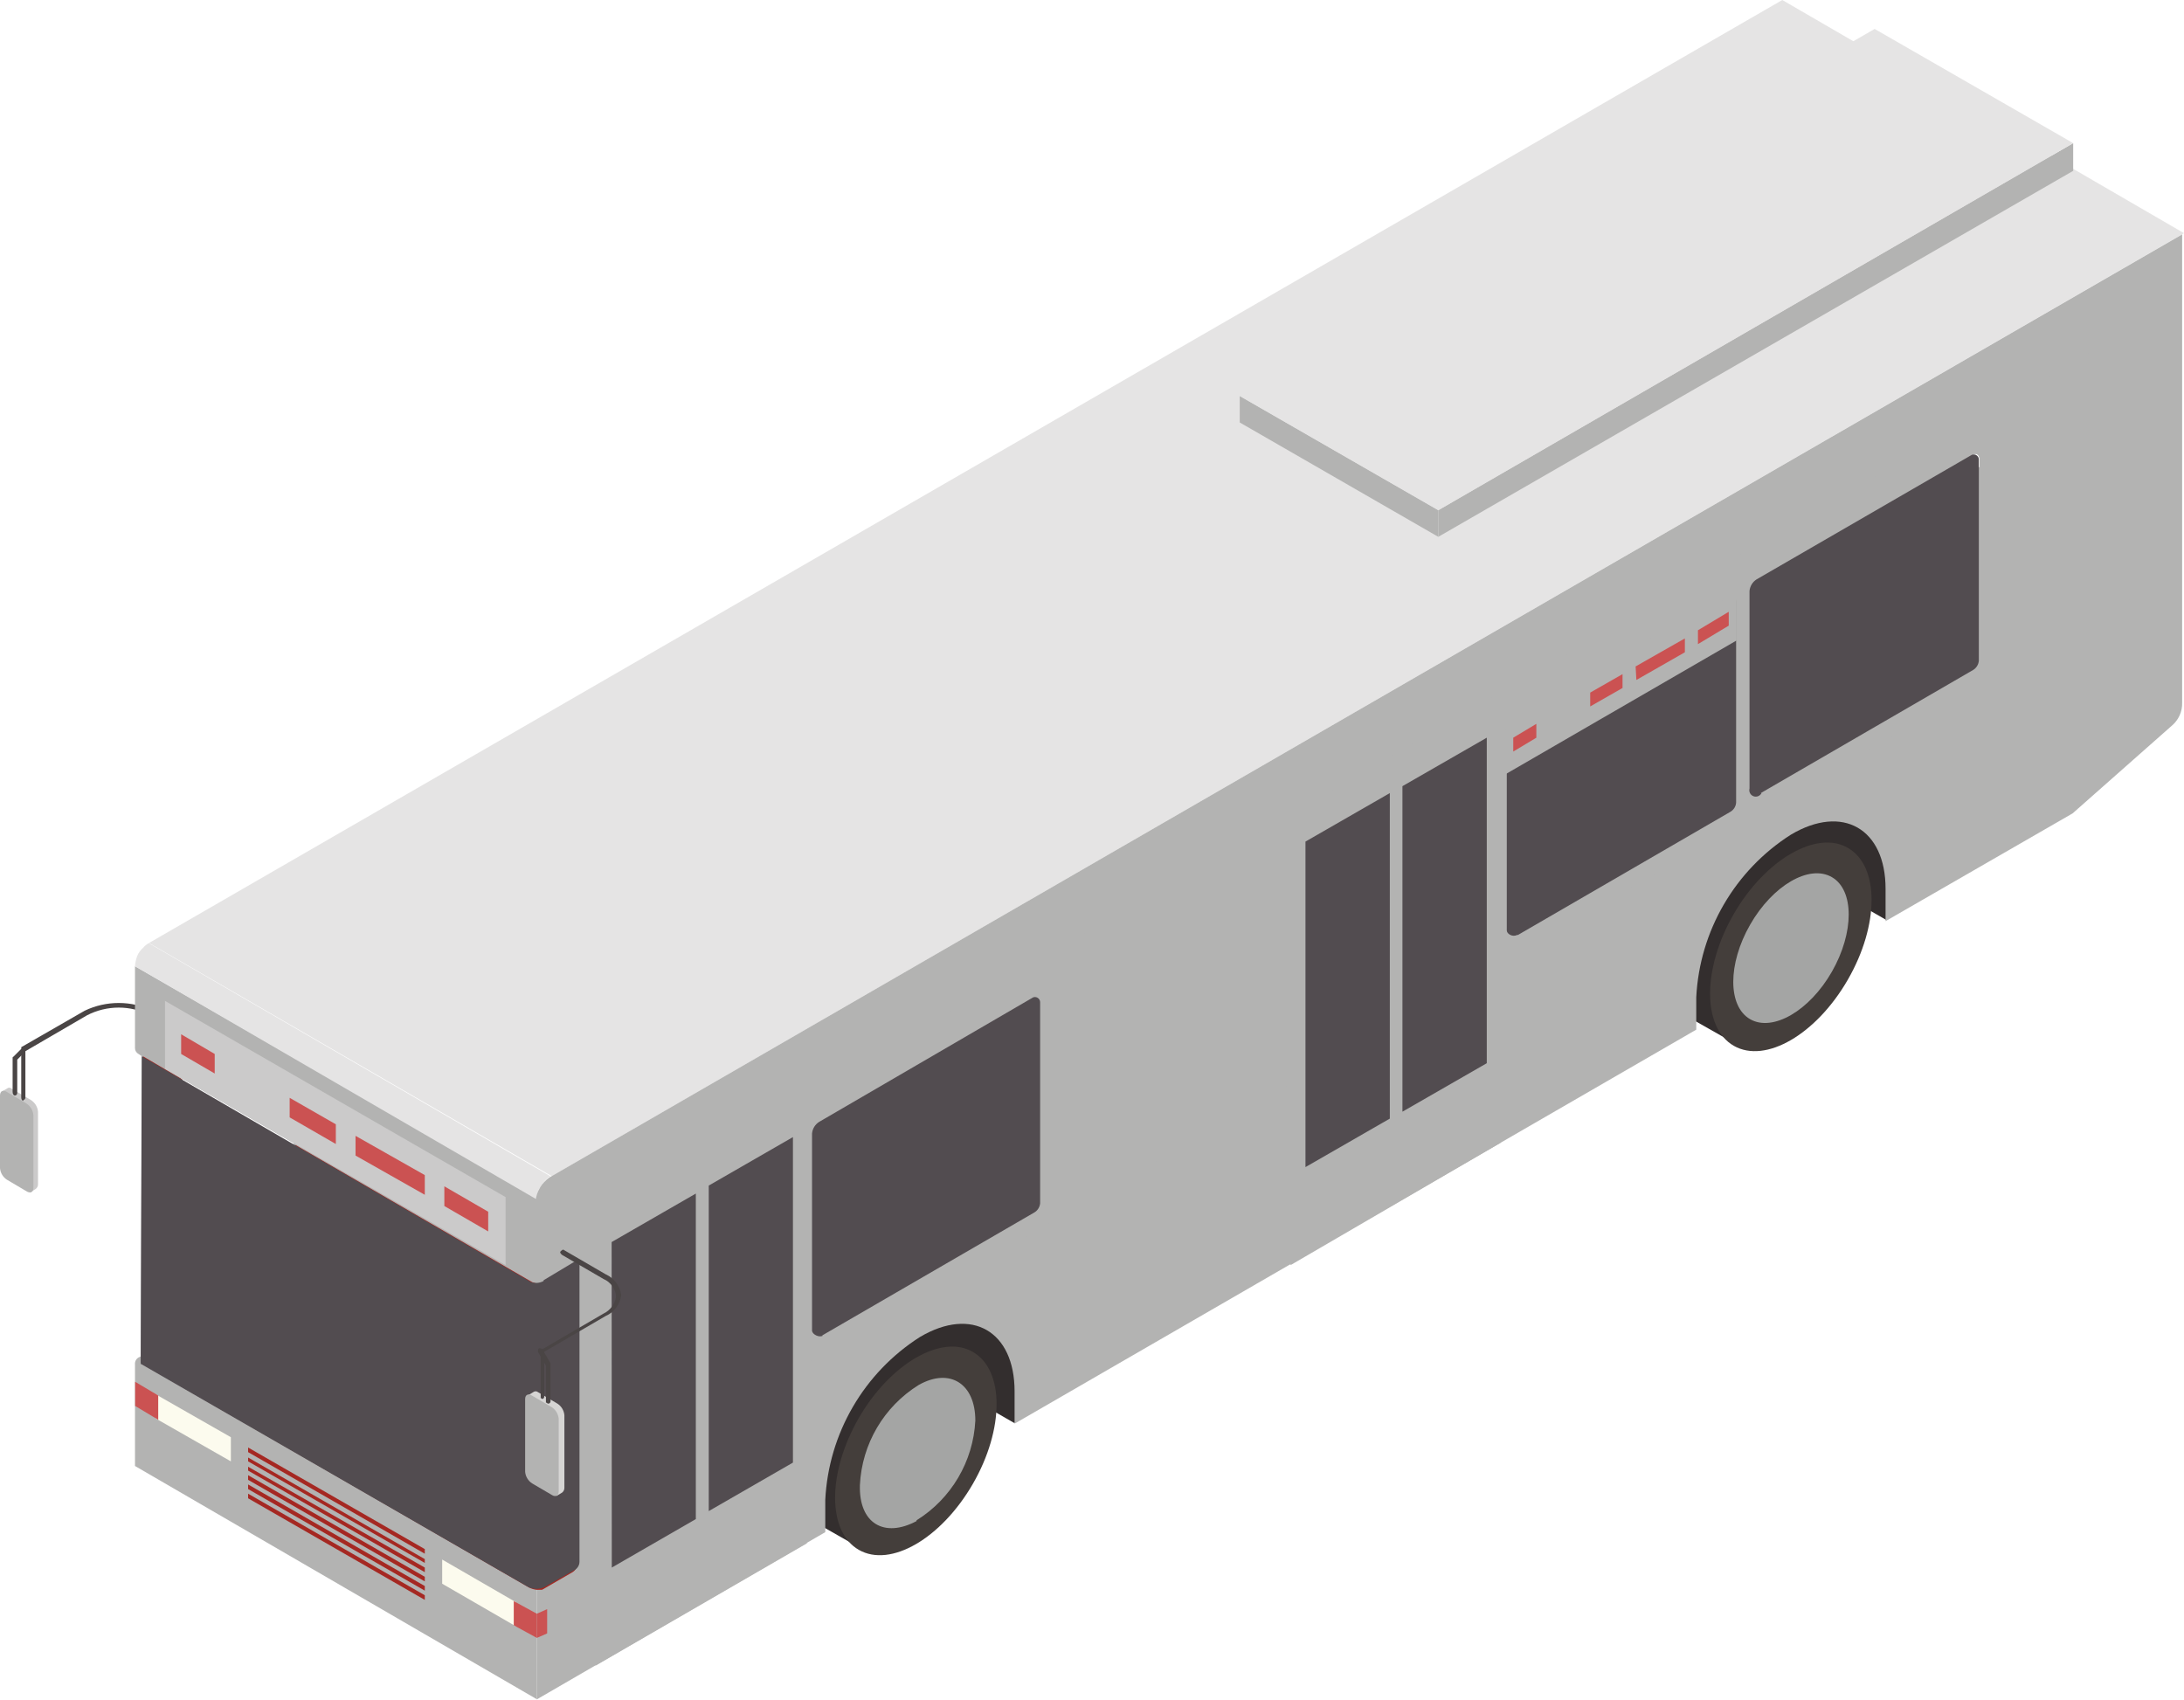
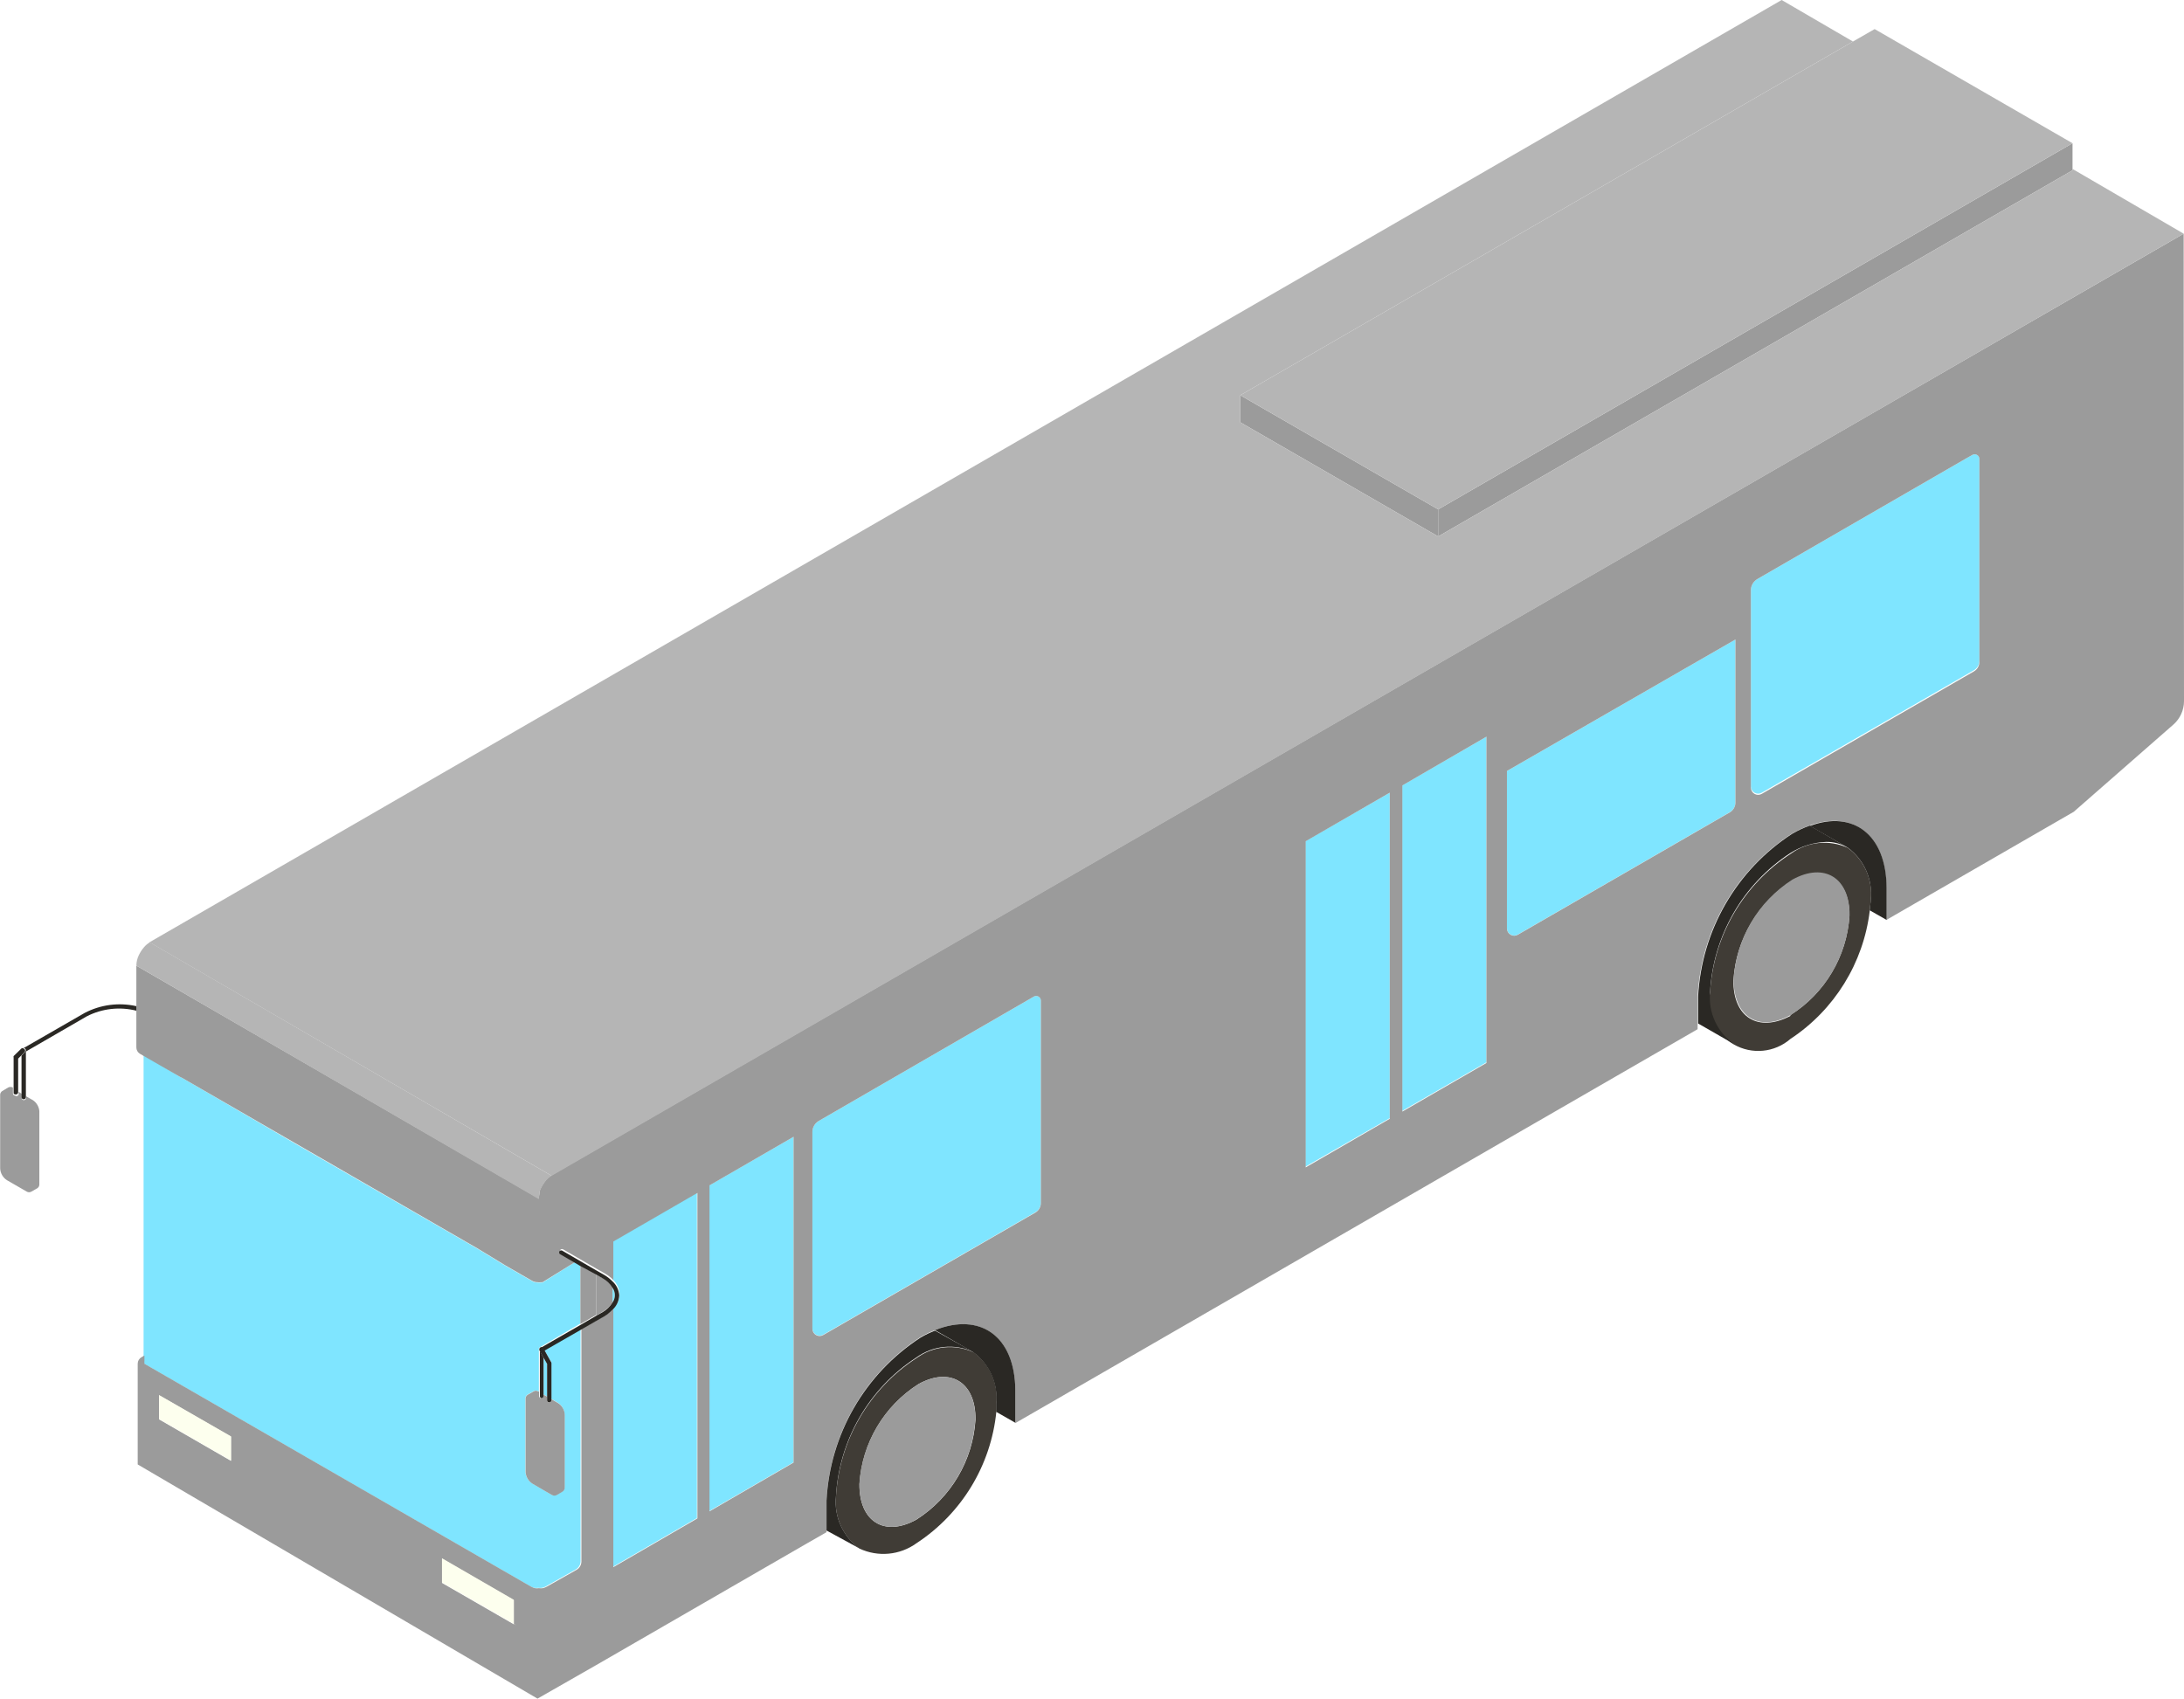
- <svg xmlns="http://www.w3.org/2000/svg" id="Capa_1" data-name="Capa 1" viewBox="0 0 141.9 110.4">
+ <svg xmlns="http://www.w3.org/2000/svg" id="Capa_1" data-name="Capa 1" viewBox="0 0 129.9 101.04">
  <defs>
-     <style>.cls-1{fill:#cbcaca;}.cls-2{fill:#b3b3b2;}.cls-3{fill:#4a4545;}.cls-4{fill:#332e2e;}.cls-5{fill:#443e3b;}.cls-6{fill:#a4a5a4;}.cls-7{fill:#a52822;}.cls-8{fill:#e5e4e4;}.cls-9{fill:#524c50;}.cls-10{fill:#d6d5d4;}.cls-11{fill:#fcfbee;}.cls-12{fill:#cb5252;}.cls-13{fill:none;stroke:#b3b3b2;stroke-miterlimit:22.93;stroke-width:0.22px;}</style>
+     <style>.cls-1{fill:none;}.cls-2{fill:#403c36;}.cls-3{fill:#7fe5ff;}.cls-4{fill:#9b9b9b;}.cls-5{fill:#2a2824;}.cls-6{fill:#fdffee;}.cls-7{fill:#b5b5b5;}</style>
  </defs>
-   <path class="cls-1" d="M11.24,94.43a.22.22,0,0,1,.3,0l1.27.75a1,1,0,0,1,.45.75v4.72a.37.37,0,0,1-.15.3l-.37.23-1.88-6.53Z" transform="translate(-10.79 -23.7)" />
-   <path class="cls-2" d="M10.79,94.88c0-.3.22-.38.45-.23l1.27.75a1,1,0,0,1,.45.75v4.73c0,.3-.22.37-.45.22l-1.27-.75a1,1,0,0,1-.45-.75Z" transform="translate(-10.79 -23.7)" />
-   <path class="cls-3" d="M12.29,95.18a.17.17,0,0,0,.15-.15V92l4-2.33a4.49,4.49,0,0,1,4.13,0l2.7,1.58c.07.07.15,0,.22-.08s0-.15-.07-.22l-2.7-1.58a5.13,5.13,0,0,0-4.43,0l-4.05,2.33c-.07,0-.07.07-.07.15V95c0,.15.07.23.15.23" transform="translate(-10.79 -23.7)" />
-   <path class="cls-3" d="M11.76,94.88a.16.16,0,0,0,.15-.15V92.55l.45-.45a.16.16,0,0,0-.22-.22l-.45.45-.08.07v2.25c0,.15.08.23.15.23" transform="translate(-10.79 -23.7)" />
-   <polygon class="cls-4" points="61.95 81.3 68.33 83.25 67.8 88.65 65.92 92.47 54.08 85.65 61.95 81.3" />
-   <polygon class="cls-4" points="118.65 48.67 124.95 50.55 124.42 55.95 122.55 59.77 110.7 52.95 118.65 48.67" />
-   <path class="cls-4" d="M67,110a3.85,3.85,0,0,1,3.75-.38l3.3,1.88-7.43,12.75-3.3-1.88a3.72,3.72,0,0,1-1.5-3.37c-.07-3.23,2.33-7.28,5.18-9" transform="translate(-10.79 -23.7)" />
-   <path class="cls-5" d="M74,111.54c-2-1.18-5.36.74-7.41,4.29s-2.06,7.39,0,8.57,5.36-.74,7.41-4.29,2.06-7.39,0-8.57" transform="translate(-10.79 -23.7)" />
-   <path class="cls-6" d="M70.34,122.48A8.12,8.12,0,0,0,74.16,116c0-2.4-1.65-3.45-3.67-2.32a8.11,8.11,0,0,0-3.83,6.52c-.07,2.48,1.58,3.45,3.68,2.33" transform="translate(-10.79 -23.7)" />
-   <path class="cls-4" d="M123.89,77.25a3.84,3.84,0,0,1,3.75-.37l3.3,1.87L123.51,91.5l-3.3-1.87a3.75,3.75,0,0,1-1.5-3.38,11.14,11.14,0,0,1,5.18-9" transform="translate(-10.79 -23.7)" />
-   <path class="cls-5" d="M130.85,78.79c-2-1.18-5.36.74-7.41,4.29s-2.06,7.39,0,8.57,5.36-.74,7.41-4.3,2.06-7.38,0-8.56" transform="translate(-10.79 -23.7)" />
-   <path class="cls-6" d="M129.81,80.69c-1.47-.85-3.85.54-5.31,3.09s-1.46,5.3,0,6.14,3.85-.53,5.31-3.08,1.46-5.31,0-6.15" transform="translate(-10.79 -23.7)" />
-   <path class="cls-2" d="M22.56,93.75,29.91,98l-6.67,3.82a.47.47,0,0,1-.68-.37Zm-3,25.2,26.1,15.15V127a1.51,1.51,0,0,0,.53-.15l2-1.13a.57.57,0,0,0,.3-.52V105.6l-.08-.07-2.25,1.35a.86.86,0,0,1-.37.07v-5.4L19.56,86.48V91.8a.43.43,0,0,0,.23.38l.22.15-.07,19.5-.15.07a.47.47,0,0,0-.23.45Z" transform="translate(-10.79 -23.7)" />
-   <path class="cls-7" d="M20,111.83l.08-19.5,2.55,1.5v7.72a.42.42,0,0,0,.67.38L30,98.1,45.36,107a.9.9,0,0,0,.45.08.55.55,0,0,0,.38-.08l2.25-1.35a.07.07,0,0,1,.07.08v19.57a.64.64,0,0,1-.3.53l-2,1.12A.26.26,0,0,1,46,127h-.3a1.51,1.51,0,0,1-.53-.15L20.09,112.35c-.08,0-.08-.07-.08-.15Z" transform="translate(-10.79 -23.7)" />
-   <polygon class="cls-8" points="141.9 15.15 115.8 0 9.68 61.27 35.85 76.42 141.9 15.15" />
-   <path class="cls-8" d="M19.71,85.8a1.43,1.43,0,0,1,.38-.52,1.22,1.22,0,0,1,.37-.3l26.1,15.15a1.3,1.3,0,0,0-.37.3c-.15.15-.23.37-.38.52a2.38,2.38,0,0,0-.15.68L19.56,86.48a2.38,2.38,0,0,1,.15-.68" transform="translate(-10.79 -23.7)" />
-   <path class="cls-2" d="M138.51,53.55l.45-.3c.23-.15.45,0,.45.3v.53Zm1.88-.67a.82.82,0,0,1,.45-.75l9.07-5.25c.23-.15.45,13.42.45,13.42l-9.9-5.7V52.88ZM45.66,127v7.12l18.75-10.87v-2.1a13.34,13.34,0,0,1,6.15-10.58c3.38-2,6.15-.37,6.15,3.53v2.1L121,90.6V88.5a13.32,13.32,0,0,1,6.15-10.57c3.37-2,6.15-.38,6.15,3.52v2.1l12.15-7,6.45-5.7a1.88,1.88,0,0,0,.67-1.5V38.93L46.49,100.2a2.14,2.14,0,0,0-.9,1.5v5.4c.15,0,.3,0,.37-.07l2.25-1.35s.08,0,.08.07v19.58a.62.62,0,0,1-.3.52L46,127Z" transform="translate(-10.79 -23.7)" />
-   <polygon class="cls-2" points="93.45 33.15 134.7 9.3 134.7 11.1 93.45 34.88 93.45 33.15" />
-   <polygon class="cls-2" points="80.55 27.45 93.45 34.88 93.45 33.15 80.55 25.73 80.55 27.45" />
-   <polygon class="cls-8" points="93.45 33.15 134.7 9.3 121.8 1.88 80.55 25.73 93.45 33.15" />
-   <path class="cls-2" d="M138.51,53.55l.45-.3c.23-.15.45,0,.45.3v.53ZM51,101.85v17.48L151.71,61.2V43.65Z" transform="translate(-10.79 -23.7)" />
-   <polygon class="cls-2" points="38.7 108.22 52.42 100.28 52.42 71.1 38.7 78.97 38.7 108.22" />
-   <polygon class="cls-2" points="83.85 82.2 97.5 74.25 97.5 45 83.85 52.95 83.85 82.2" />
-   <path class="cls-9" d="M46.11,106.88l2.25-1.35s.08,0,.08.07v19.58a.62.62,0,0,1-.3.52l-2,1.13a1.28,1.28,0,0,1-1,0L20,112.35c-.07,0-.07-.07-.07-.15L20,92.33,45.29,107a1,1,0,0,0,.82-.07" transform="translate(-10.79 -23.7)" />
-   <path class="cls-9" d="M109.41,84.45l13.8-8a.75.75,0,0,0,.38-.6V62.78a.33.33,0,0,0-.45-.3l-14,8.1a1,1,0,0,0-.45.75V84.15c0,.23.37.45.67.3m15.83-9.22,13.8-8a.78.78,0,0,0,.37-.6V53.55a.33.33,0,0,0-.45-.3l-14,8.1a1,1,0,0,0-.45.75V74.93A.42.42,0,0,0,125.24,75.23Zm-61,35.25,13.8-8a.77.77,0,0,0,.38-.6V88.8a.34.34,0,0,0-.45-.3L64,96.6a1,1,0,0,0-.45.75v12.83C63.59,110.4,64,110.63,64.26,110.48ZM50.54,125.55,56,122.4V101.25l-5.47,3.15Zm6.3-24.82,5.47-3.15v21.15l-5.47,3.15Zm38.77-1.2,5.48-3.15V75.23l-5.48,3.15Zm6.3-24.75,5.48-3.15V92.78l-5.48,3.15Z" transform="translate(-10.79 -23.7)" />
-   <path class="cls-10" d="M45.44,114.15a.24.24,0,0,1,.3,0l1.27.75a1,1,0,0,1,.45.75v4.73a.38.38,0,0,1-.15.3l-.37.22-1.88-6.52Z" transform="translate(-10.79 -23.7)" />
-   <path class="cls-2" d="M44.91,114.6c0-.3.23-.37.45-.22l1.28.75a1,1,0,0,1,.45.75v4.72c0,.3-.23.38-.45.23l-1.28-.75a1,1,0,0,1-.45-.75Z" transform="translate(-10.79 -23.7)" />
-   <path class="cls-3" d="M46,114.6a.15.15,0,0,0,.15-.15v-2.92l4-2.33a1.68,1.68,0,0,0,1-1.35,1.71,1.71,0,0,0-1-1.35l-2.7-1.57c-.08-.08-.15,0-.23.07s0,.15.08.23l2.7,1.57a1.36,1.36,0,0,1,.82,1.13,1.46,1.46,0,0,1-.82,1.12l-4,2.33c-.08,0-.08.07-.08.15v3a.29.29,0,0,0,.15.07" transform="translate(-10.79 -23.7)" />
-   <path class="cls-3" d="M46.41,114.9a.15.15,0,0,0,.15-.15v-2.47l-.52-.9a.27.27,0,0,0-.23-.08.3.3,0,0,0-.07.23l.52.9v2.4c.08,0,.08.07.15.07" transform="translate(-10.79 -23.7)" />
-   <polygon class="cls-11" points="28.73 102.9 33.52 105.67 33.52 104.1 28.73 101.33 28.73 102.9" />
-   <polygon class="cls-12" points="33.38 105.6 34.88 106.42 34.88 104.85 33.38 104.03 33.38 105.6" />
-   <polygon class="cls-12" points="35.55 106.13 34.88 106.42 34.88 104.85 35.55 104.55 35.55 106.13" />
-   <polygon class="cls-11" points="15 94.95 10.13 92.17 10.13 90.6 15 93.38 15 94.95" />
-   <polygon class="cls-12" points="10.28 92.25 8.78 91.35 8.78 89.78 10.28 90.67 10.28 92.25" />
-   <path class="cls-7" d="M26.91,121.05l11.48,6.6v-.3l-11.48-6.6Zm0-.6,11.48,6.6v-.3l-11.48-6.6Zm0-.6,11.48,6.6v-.3l-11.48-6.6Zm0-.6,11.48,6.6v-.3L26.91,119Zm0-.6,11.48,6.6V125l-11.48-6.6Zm0-.9,11.48,6.6v.3l-11.48-6.6Z" transform="translate(-10.79 -23.7)" />
-   <polygon class="cls-1" points="10.72 69.45 32.85 82.2 32.85 77.78 10.72 65.03 10.72 69.45" />
-   <path class="cls-12" d="M22.56,92.18l2.18,1.27V92.18L22.56,90.9Zm7.05,4.12,3,1.73V96.75l-3-1.72Zm4.28,2.48,4.5,2.55v-1.28l-4.5-2.55Zm5.77,2,2.85,1.65v1.28l-2.85-1.65Z" transform="translate(-10.79 -23.7)" />
-   <path class="cls-2" d="M149.31,68.85l1-.6a.61.61,0,0,0,.3-.45v-.15c0-.15-.15-.22-.3-.07l-1,.6a.61.61,0,0,0-.3.45v.15c0,.07.15.15.3.07M77.39,110.1V110c0-.15.15-.3.3-.45l1-.6c.15-.07.3,0,.3.08v.15c0,.15-.15.3-.3.45l-1,.6C77.54,110.33,77.39,110.25,77.39,110.1Z" transform="translate(-10.79 -23.7)" />
-   <path class="cls-2" d="M123.06,62.4c.23-.15.45,0,.45.3v2.55L108.74,73.8V71.18a.82.82,0,0,1,.45-.75Z" transform="translate(-10.79 -23.7)" />
-   <path class="cls-13" d="M123.06,62.4c.23-.15.45,0,.45.3v2.55L108.74,73.8V71.18a.82.82,0,0,1,.45-.75Z" transform="translate(-10.79 -23.7)" />
-   <path class="cls-12" d="M109.11,72.53l1.5-.9v-.9l-1.5.9Zm5-2.93,2.1-1.2v-.9l-2.1,1.2Zm3-1.72,3.15-1.8v-.9L117.06,67Zm4-3.23,2-1.2v.9l-2,1.2Z" transform="translate(-10.79 -23.7)" />
+   <polygon class="cls-1" points="1.26 62.79 1.26 65.01 1.08 64.9 1.08 62.97 1.26 62.79" />
+   <path class="cls-2" d="M68.8,111.4l0,0h0a3.36,3.36,0,0,0-3.38.33A10.57,10.57,0,0,0,60.61,120,3.4,3.4,0,0,0,62,123.07a3.36,3.36,0,0,0,3.41-.32,10.62,10.62,0,0,0,4.74-7.81c0-.16,0-.32,0-.47A3.36,3.36,0,0,0,68.8,111.4Zm-3.4,9.95c-1.91,1.06-3.42.11-3.39-2.12a7.6,7.6,0,0,1,3.51-5.94c1.9-1.05,3.42-.1,3.39,2.12A7.62,7.62,0,0,1,65.4,121.35Z" transform="translate(-10.89 -30.96)" />
+   <path class="cls-2" d="M120.79,81.39l0,0h0a3.37,3.37,0,0,0-3.37.34A10.56,10.56,0,0,0,112.6,90a2.92,2.92,0,0,0,4.78,2.76,10.67,10.67,0,0,0,4.72-7.63c0-.22.06-.44.06-.65A3.37,3.37,0,0,0,120.79,81.39Zm-3.41,10c-1.9,1-3.42.1-3.39-2.12a7.62,7.62,0,0,1,3.51-5.94c1.91-1,3.42-.1,3.39,2.12A7.57,7.57,0,0,1,117.38,91.34Z" transform="translate(-10.89 -30.96)" />
+   <path class="cls-3" d="M43.26,111.26,45.42,110v13.82a.57.57,0,0,1-.29.5l-1.77,1h0a.92.92,0,0,1-.23.09h0a1,1,0,0,1-.24,0h0a.85.85,0,0,1-.23,0,.92.92,0,0,1-.23-.09l-23-13.26s0,0,0-.06a.19.19,0,0,1,0-.1v-.33l0-17.87h0L21.57,95l.16.08L28.47,99l10.84,6.25,1.64,1,1.58.91a.63.63,0,0,0,.33.09h0a.75.75,0,0,0,.21,0l.09,0,.08-.05L45.14,106l.27.16v3.53L43,111.1h0a.1.1,0,0,0-.06.09s0,0,0,0v2.53l-.05,0a.25.25,0,0,0-.28,0l-.35.2a.26.26,0,0,0-.12.25v4.34a.89.89,0,0,0,.4.69l1.17.68a.31.31,0,0,0,.29,0l.35-.21a.28.28,0,0,0,.12-.25v-4.34a.86.86,0,0,0-.4-.68l-.39-.23v-2.13a.14.14,0,0,0,0-.06Z" transform="translate(-10.89 -30.96)" />
+   <polygon class="cls-3" points="32.54 81.13 32.54 83.07 32.33 82.95 32.33 80.76 32.54 81.13" />
+   <path class="cls-3" d="M114.11,69v9.7a.68.68,0,0,1-.33.57l-12.61,7.28a.43.43,0,0,1-.65-.37V76.82Z" transform="translate(-10.89 -30.96)" />
+   <path class="cls-3" d="M72.8,90.49v12a.66.66,0,0,1-.33.58l-12.61,7.28a.43.43,0,0,1-.65-.37V98.29a.76.76,0,0,1,.39-.66l12.78-7.39A.28.28,0,0,1,72.8,90.49Z" transform="translate(-10.89 -30.96)" />
+   <path class="cls-3" d="M128.62,58.26v12a.65.65,0,0,1-.33.57l-12.61,7.28a.43.43,0,0,1-.65-.37V66.06a.77.77,0,0,1,.39-.66l12.34-7.13.44-.25A.28.28,0,0,1,128.62,58.26Z" transform="translate(-10.89 -30.96)" />
+   <path class="cls-3" d="M52.34,101.9v19.36l-5,2.9V108.82a1.22,1.22,0,0,0,.4-.87,1.23,1.23,0,0,0-.4-.87v-2.29Z" transform="translate(-10.89 -30.96)" />
+   <path class="cls-3" d="M47.46,108a.88.88,0,0,0-.14-.44v.88A.91.91,0,0,0,47.46,108Z" transform="translate(-10.89 -30.96)" />
+   <polygon class="cls-3" points="47.2 67.62 47.2 86.98 42.19 89.88 42.19 70.51 47.2 67.62" />
+   <polygon class="cls-3" points="88.41 43.82 88.41 63.19 83.4 66.08 83.4 46.72 88.41 43.82" />
+   <polygon class="cls-3" points="82.66 47.15 82.66 66.51 77.64 69.4 77.64 50.04 82.66 47.15" />
+   <path class="cls-4" d="M13.23,97.05v4.33a.27.27,0,0,1-.12.26l-.35.2a.27.27,0,0,1-.28,0l-1.18-.68a.88.88,0,0,1-.4-.69V96.11a.27.27,0,0,1,.12-.25l.35-.21a.31.31,0,0,1,.29,0l0,0V96a.13.13,0,0,0,.13.13A.13.13,0,0,0,12,96v-.09l.18.11v.25a.13.13,0,1,0,.26,0v-.1l.42.24A.88.88,0,0,1,13.23,97.05Z" transform="translate(-10.89 -30.96)" />
+   <path class="cls-4" d="M65.52,113.29A7.6,7.6,0,0,0,62,119.23c0,2.23,1.48,3.18,3.39,2.12a7.62,7.62,0,0,0,3.51-5.94C68.94,113.19,67.42,112.24,65.52,113.29Z" transform="translate(-10.89 -30.96)" />
+   <path class="cls-4" d="M117.5,83.28A7.62,7.62,0,0,0,114,89.22c0,2.22,1.49,3.17,3.39,2.12a7.57,7.57,0,0,0,3.51-5.94C120.92,83.18,119.41,82.23,117.5,83.28Z" transform="translate(-10.89 -30.96)" />
+   <path class="cls-4" d="M43.19,107.15l-.09,0-.2,0h0a.75.75,0,0,0,.21,0Z" transform="translate(-10.89 -30.96)" />
+   <rect class="cls-4" x="34.52" y="75.23" height="3.53" />
+   <polygon class="cls-4" points="35.47 78.21 35.47 75.77 34.52 75.23 34.52 78.76 35.47 78.21" />
+   <path class="cls-4" d="M42.89,107.19h0l.2,0h0A.75.75,0,0,1,42.89,107.19Z" transform="translate(-10.89 -30.96)" />
+   <path class="cls-4" d="M140.77,44.86l-97.07,56a1.44,1.44,0,0,0-.33.28l-.07.09a2.07,2.07,0,0,0-.22.35,1.76,1.76,0,0,0-.09.2s0,.07,0,.11a1.49,1.49,0,0,0-.05.36L19,88.4v4.87a.44.44,0,0,0,.21.37l.19.11h0L21.57,95l.16.08,17.58,10.15,1.64,1,1.58.91a.63.63,0,0,0,.33.09h0a.75.75,0,0,0,.21,0l.09,0,.08-.05L45.14,106l-.91-.53a.14.14,0,0,1,0-.18.14.14,0,0,1,.18,0l2,1.16.49.28a2.26,2.26,0,0,1,.47.37v-2.29l5-2.89v19.36l-5,2.9V108.82a2.29,2.29,0,0,1-.47.38l-.49.28-.94.54v13.82a.57.57,0,0,1-.29.5l-1.77,1h0a.92.92,0,0,1-.23.09h0a1,1,0,0,1-.24,0h0a.85.85,0,0,1-.23,0,.92.92,0,0,1-.23-.09l-23-13.26s0,0,0-.06a.19.19,0,0,1,0-.1v-.33l-.17.1a.44.44,0,0,0-.23.38v6L42.86,132l3.5-2,12.52-7.23,1.17-.67v-1.91a12.32,12.32,0,0,1,5.6-9.7,6,6,0,0,1,.85-.41c2.7-1.08,4.77.39,4.78,3.62v1.91l16.35-9.44,12.52-7.23,11.71-6.76V90.25a12.31,12.31,0,0,1,5.59-9.69,6.13,6.13,0,0,1,1.05-.49c2.6-.94,4.58.54,4.59,3.7v1.91l11.14-6.43,5.94-5.2a1.86,1.86,0,0,0,.62-1.38Zm-116.14,73-4.28-2.47v-1.43l4.28,2.46Zm16.82,9.72h0l-4.27-2.46v-1.44l4.27,2.47v1.43l.16.09Zm16.64-9.62-5,2.9V101.47l5-2.89ZM72.8,102.51a.66.66,0,0,1-.33.58l-12.61,7.28a.43.43,0,0,1-.65-.37V98.29a.76.76,0,0,1,.39-.66l12.78-7.39a.28.28,0,0,1,.42.25Zm20.75-5-5,2.89V81l5-2.89Zm5.75-3.32-5,2.89V77.68l5-2.9Zm14.81-15.48a.68.68,0,0,1-.33.57l-12.61,7.28a.43.43,0,0,1-.65-.37V76.82L114.11,69Zm14.51-8.38a.65.65,0,0,1-.33.57l-12.61,7.28a.43.43,0,0,1-.65-.37V66.06a.77.77,0,0,1,.39-.66l12.34-7.13.44-.25a.28.28,0,0,1,.42.24Z" transform="translate(-10.89 -30.96)" />
+   <polygon class="cls-4" points="85.54 30.3 85.54 31.91 123.27 10.13 123.27 10.05 123.27 8.52 85.54 30.3" />
+   <polygon class="cls-4" points="73.77 23.51 73.77 25.12 85.54 31.91 85.54 30.3 73.77 23.51" />
+   <path class="cls-4" d="M46.71,109a1.61,1.61,0,0,0,.61-.57v-.88a1.56,1.56,0,0,0-.61-.58l-.35-.2v2.44Z" transform="translate(-10.89 -30.96)" />
+   <path class="cls-4" d="M44.48,115.09v4.34a.28.28,0,0,1-.12.25l-.35.21a.31.31,0,0,1-.29,0l-1.17-.68a.89.89,0,0,1-.4-.69v-4.34a.26.26,0,0,1,.12-.25l.35-.2a.25.25,0,0,1,.28,0l.05,0V114a.13.13,0,0,0,.14.13.13.13,0,0,0,.13-.13v-.08l.21.12v.22a.12.12,0,0,0,.13.13.13.13,0,0,0,.13-.13v-.07l.39.23A.86.86,0,0,1,44.48,115.09Z" transform="translate(-10.89 -30.96)" />
+   <path class="cls-5" d="M19,90.81v.27a4.21,4.21,0,0,0-2.94.33l-3.63,2.1v2.71a.13.13,0,1,1-.26,0V93.75l.22-.23a.13.13,0,0,0,0-.18.11.11,0,0,0-.16,0v0l3.7-2.13A4.51,4.51,0,0,1,19,90.81Z" transform="translate(-10.89 -30.96)" />
+   <path class="cls-5" d="M12.37,93.52l-.22.23-.18.18v2a.13.13,0,0,1-.14.13A.13.13,0,0,1,11.7,96V93.87a.18.18,0,0,1,0-.09l.45-.44s0,0,0,0a.11.11,0,0,1,.16,0A.13.13,0,0,1,12.37,93.52Z" transform="translate(-10.89 -30.96)" />
+   <path class="cls-5" d="M71.28,113.68v1.91l-1.14-.65c0-.16,0-.32,0-.47a3.38,3.38,0,0,0-1.37-3.08h0l-2.27-1.31C69.2,109,71.27,110.45,71.28,113.68Z" transform="translate(-10.89 -30.96)" />
+   <path class="cls-5" d="M123.1,83.77v1.91l-1-.57c0-.22.06-.44.06-.65a3.4,3.4,0,0,0-1.37-3.08l0,0-2.25-1.29C121.11,79.13,123.09,80.61,123.1,83.77Z" transform="translate(-10.89 -30.96)" />
+   <path class="cls-5" d="M68.77,111.37a3.37,3.37,0,0,0-3.38.34A10.56,10.56,0,0,0,60.61,120,3.39,3.39,0,0,0,62,123.06L60.05,122v-1.78a12.32,12.32,0,0,1,5.6-9.7,6,6,0,0,1,.85-.41Z" transform="translate(-10.89 -30.96)" />
+   <path class="cls-5" d="M68.8,111.4l0,0,0,0Z" transform="translate(-10.89 -30.96)" />
+   <path class="cls-5" d="M120.76,81.36a2.45,2.45,0,0,0-1.25-.32,4.28,4.28,0,0,0-2.13.66A10.56,10.56,0,0,0,112.6,90,3.38,3.38,0,0,0,114,93.05l-2.11-1.21V90.25a12.31,12.31,0,0,1,5.59-9.69,6.13,6.13,0,0,1,1.05-.49Z" transform="translate(-10.89 -30.96)" />
+   <path class="cls-5" d="M120.79,81.38h0l0,0Z" transform="translate(-10.89 -30.96)" />
+   <path class="cls-5" d="M47.72,108a1.22,1.22,0,0,1-.4.87,2.29,2.29,0,0,1-.47.38l-.49.28-.94.54-2.16,1.24-.06-.11a.13.13,0,0,0-.18-.05l2.4-1.38.94-.55.36-.2a1.67,1.67,0,0,0,.6-.58.76.76,0,0,0,0-.88,1.58,1.58,0,0,0-.6-.57l-.36-.21-1-.54-.27-.16-.91-.53a.14.14,0,0,1,0-.18.14.14,0,0,1,.18,0l2,1.16.49.28a2.26,2.26,0,0,1,.47.37A1.23,1.23,0,0,1,47.72,108Z" transform="translate(-10.89 -30.96)" />
+   <path class="cls-5" d="M43.22,111.72V114a.13.13,0,0,1-.13.13A.13.13,0,0,1,43,114v-2.77s0,0,0,0a.19.19,0,0,0,0,.08Z" transform="translate(-10.89 -30.96)" />
+   <path class="cls-5" d="M43.69,112.05v2.2a.13.13,0,0,1-.13.13.12.12,0,0,1-.13-.13v-2.16l-.21-.37-.25-.44a.19.19,0,0,1,0-.08.1.1,0,0,1,.06-.09h0a.13.13,0,0,1,.18.05l.06.11.41.73A.14.14,0,0,1,43.69,112.05Z" transform="translate(-10.89 -30.96)" />
+   <polygon class="cls-6" points="30.56 95.16 30.56 96.59 26.29 94.13 26.29 92.69 30.56 95.16" />
+   <polygon class="cls-6" points="30.72 96.68 30.56 96.6 30.56 96.59 30.72 96.68" />
+   <polygon class="cls-7" points="129.88 13.9 32.81 69.94 8.89 56.05 105.97 0 110.21 2.47 73.77 23.51 73.77 25.12 85.54 31.91 123.27 10.13 123.27 10.05 129.88 13.9" />
+   <path class="cls-7" d="M43.7,100.9a1.44,1.44,0,0,0-.33.28l-.07.09a2.07,2.07,0,0,0-.22.35,1.76,1.76,0,0,0-.09.2s0,.07,0,.11a1.49,1.49,0,0,0-.05.36L19,88.4a1.5,1.5,0,0,1,.14-.61,2.19,2.19,0,0,1,.31-.48,1.37,1.37,0,0,1,.35-.3Z" transform="translate(-10.89 -30.96)" />
+   <polygon class="cls-7" points="85.54 30.3 123.27 8.52 111.5 1.73 110.21 2.47 73.77 23.51 85.54 30.3" />
+   <polygon class="cls-7" points="30.72 96.68 30.56 96.6 30.56 96.59 30.72 96.68" />
+   <polygon class="cls-7" points="31.97 97.41 31.97 97.41 31.97 97.41 31.97 97.41" />
+   <polygon class="cls-6" points="13.74 85.44 13.74 86.88 9.46 84.41 9.46 82.98 13.74 85.44" />
</svg>
